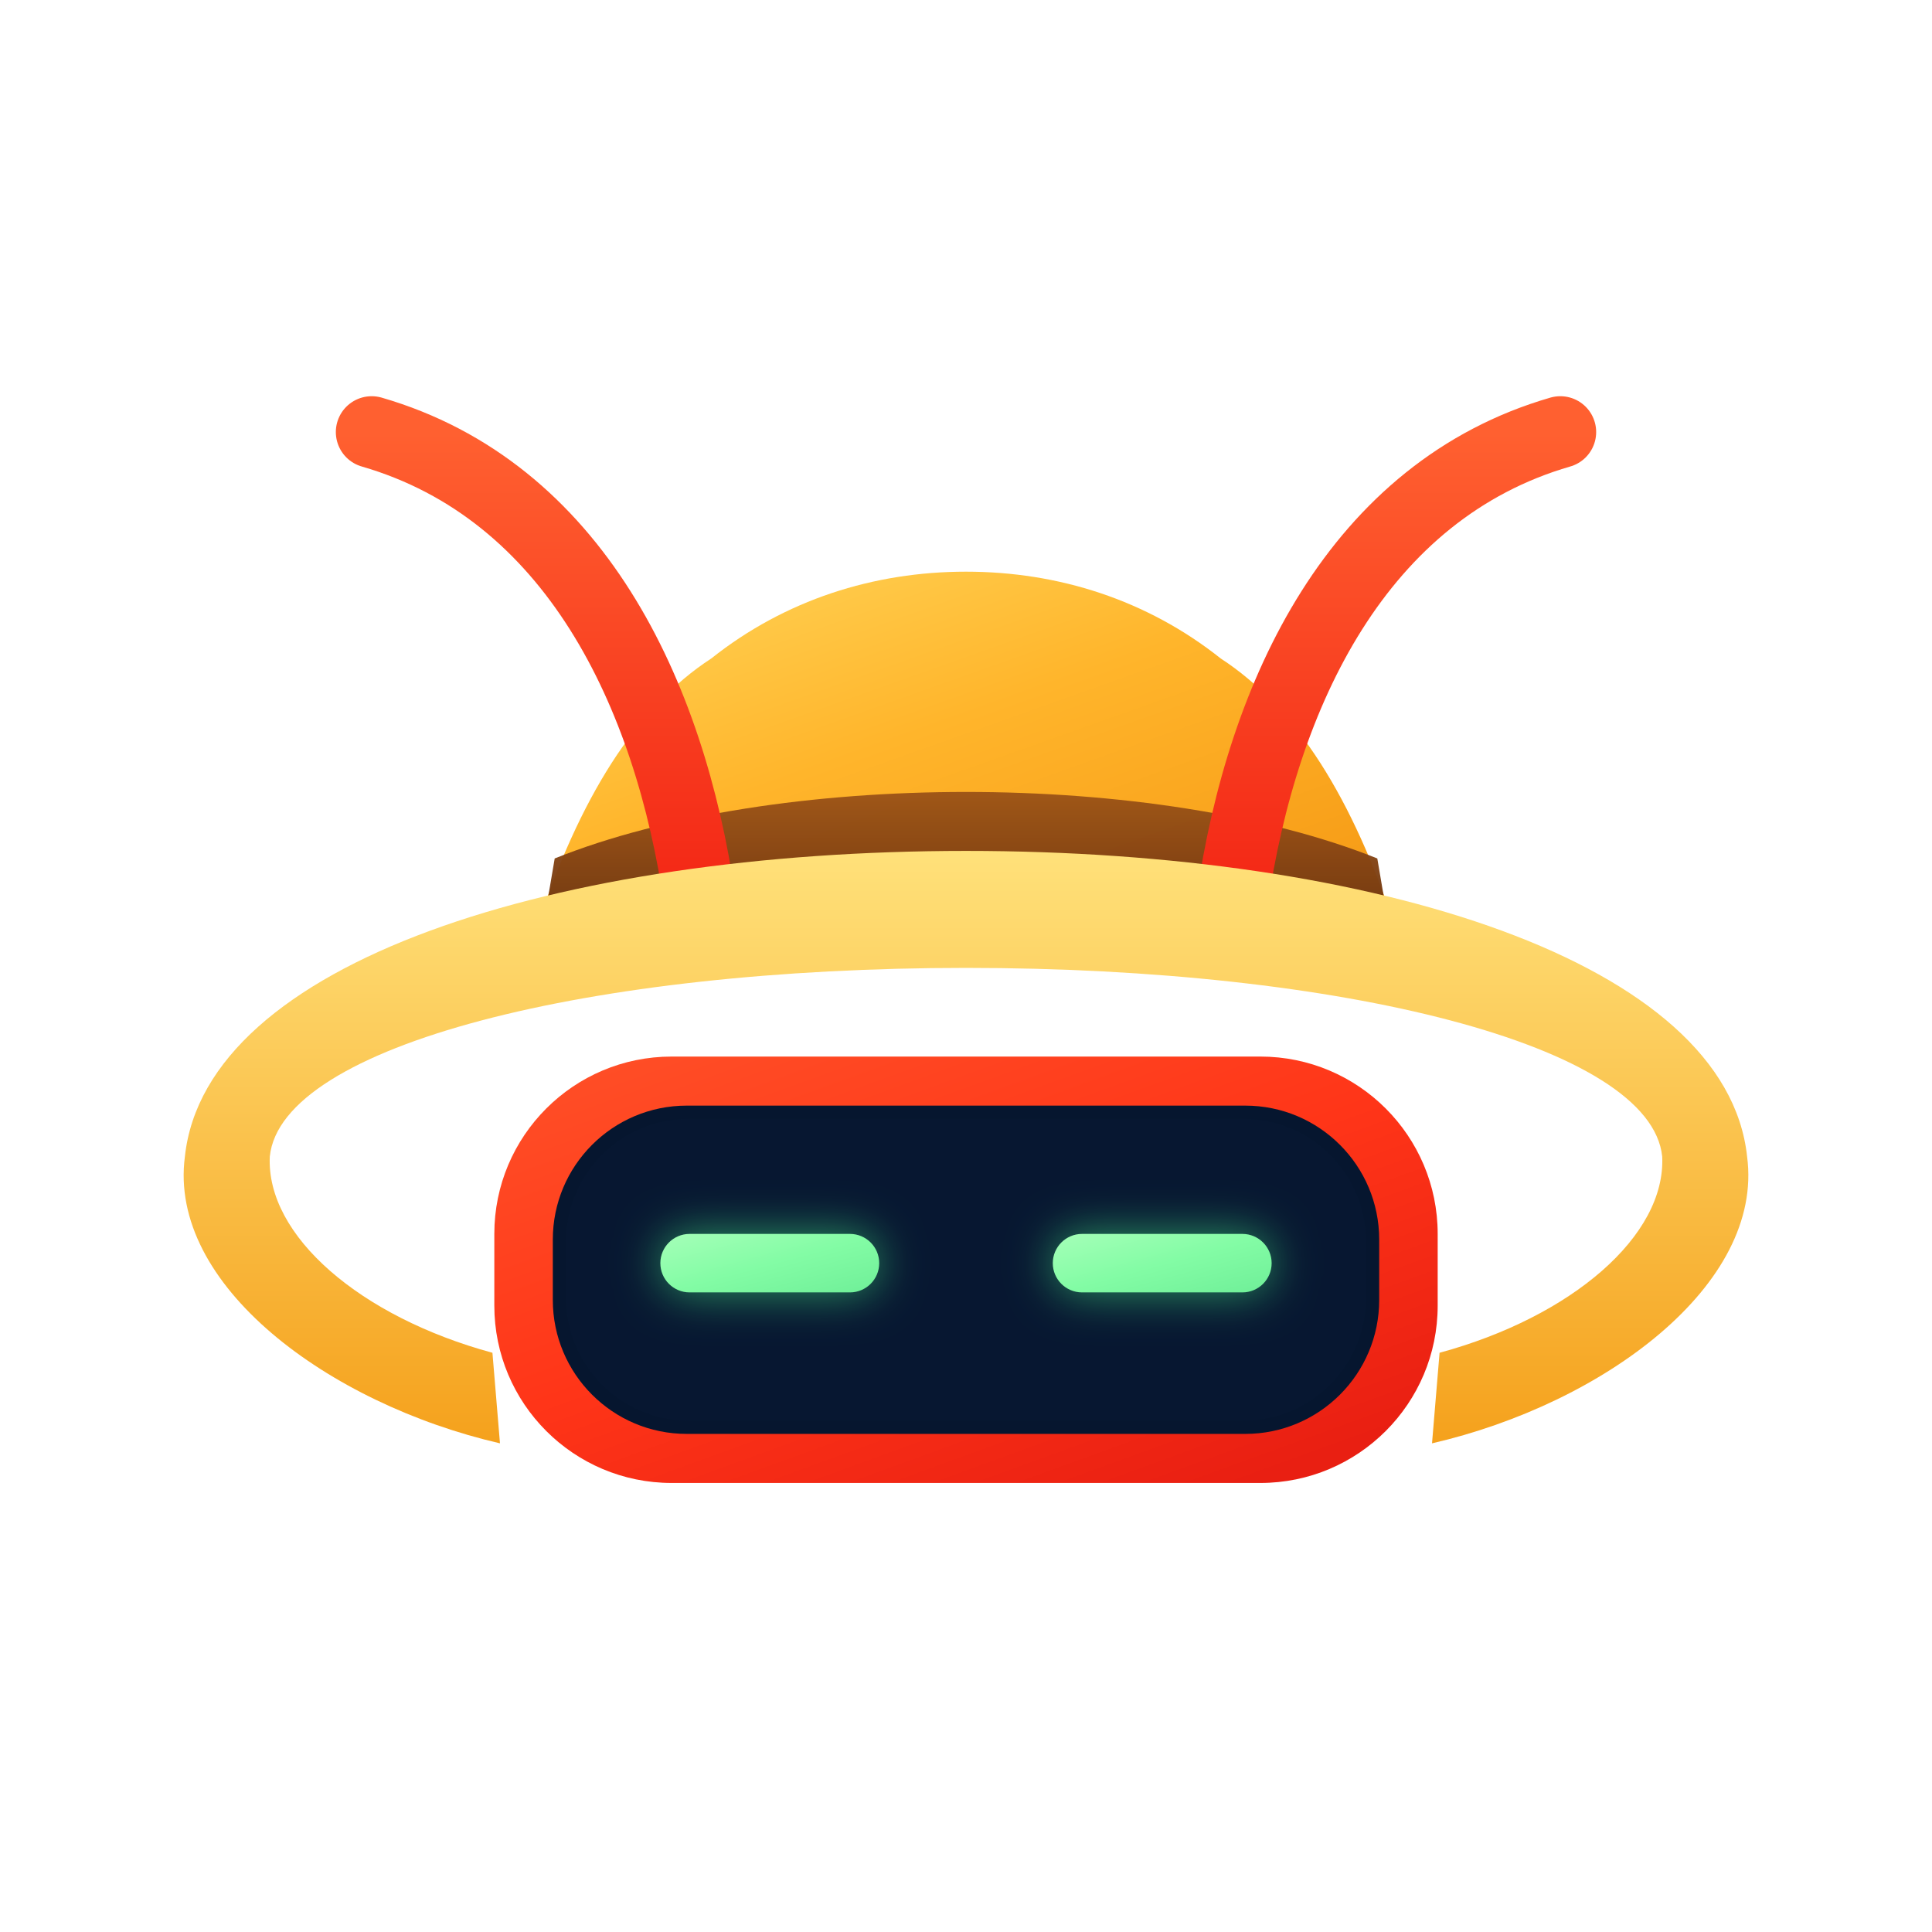
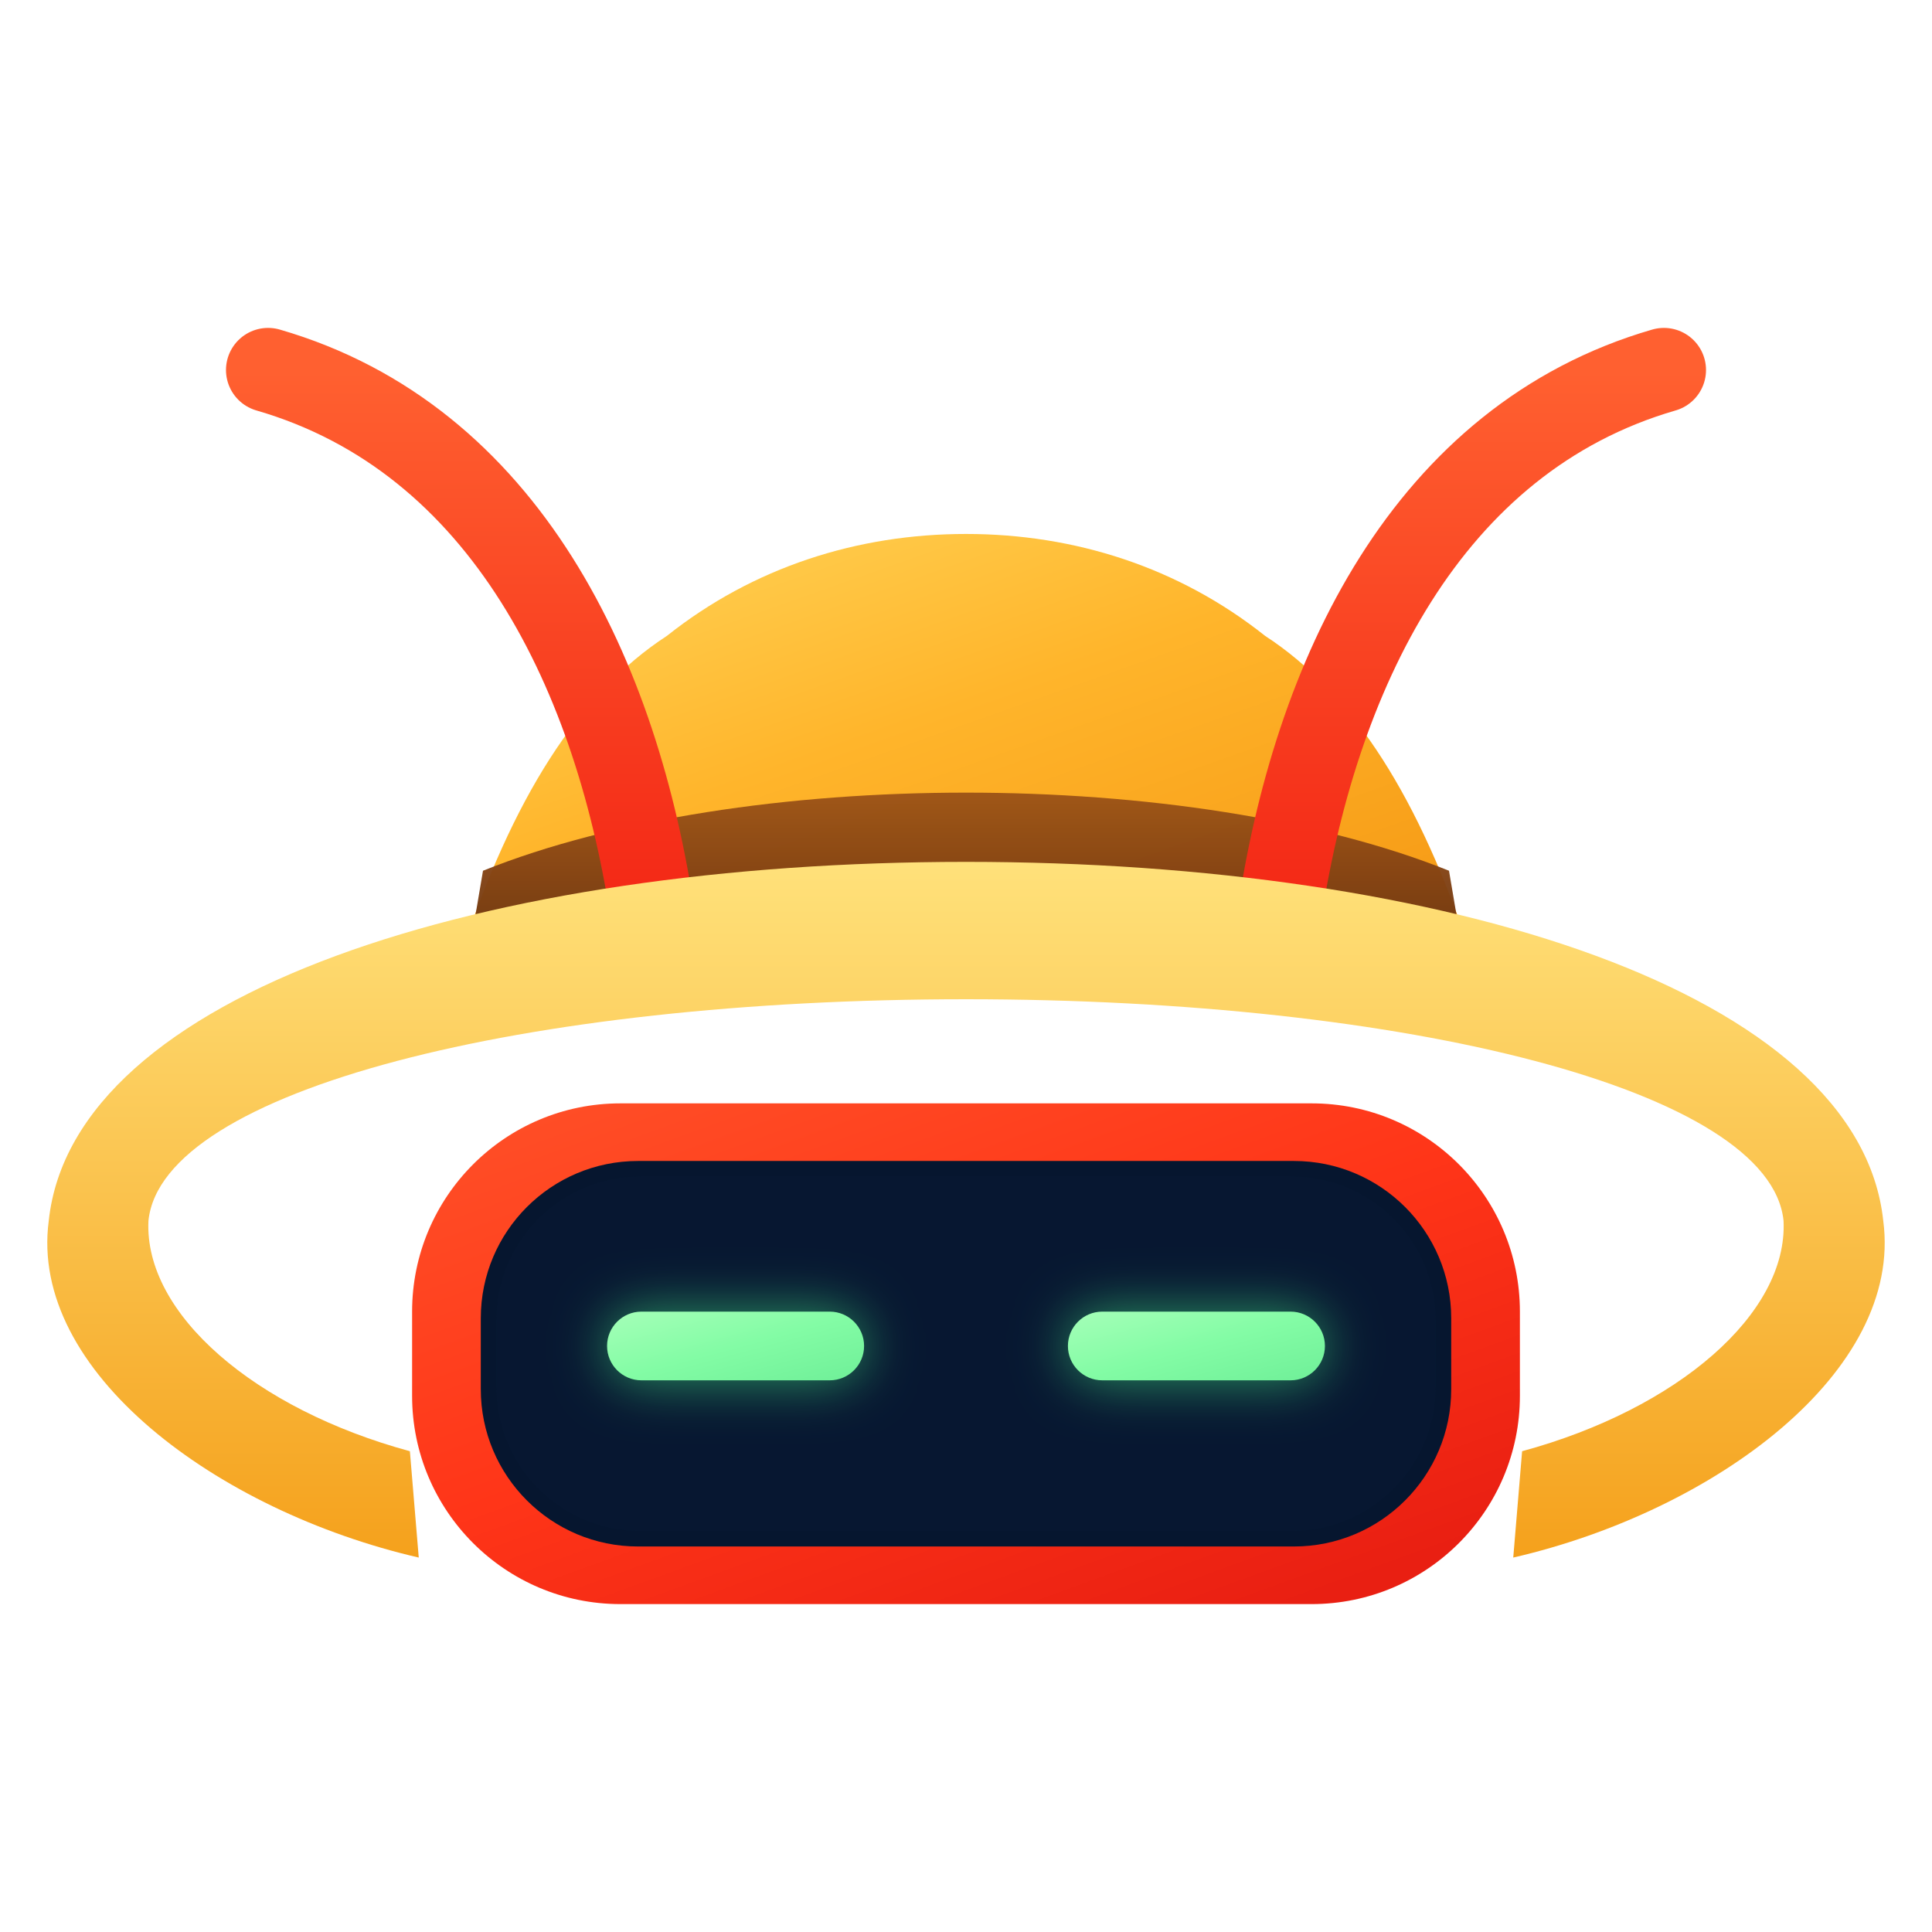
- <svg xmlns="http://www.w3.org/2000/svg" width="1024" height="1024" viewBox="0 0 1024 1024" role="img" aria-labelledby="title desc">
+ <svg xmlns="http://www.w3.org/2000/svg" width="1024" height="1024" viewBox="76 62 872 872" role="img" aria-labelledby="title desc">
  <defs>
    <linearGradient id="hatGold" x1="0" y1="0" x2="0.85" y2="1">
      <stop offset="0" stop-color="#FFD65B" />
      <stop offset="0.48" stop-color="#FFB52B" />
      <stop offset="1" stop-color="#F69A15" />
    </linearGradient>
    <linearGradient id="hatHighlight" x1="0" y1="0" x2="0" y2="1">
      <stop offset="0" stop-color="#FFE17A" />
      <stop offset="1" stop-color="#F5A11C" />
    </linearGradient>
    <linearGradient id="hatBand" x1="0" y1="0" x2="0" y2="1">
      <stop offset="0" stop-color="#9C5317" />
      <stop offset="1" stop-color="#5D2A0E" />
    </linearGradient>
    <linearGradient id="lobsterRed" x1="0" y1="0" x2="0.8" y2="1">
      <stop offset="0" stop-color="#FF5128" />
      <stop offset="0.52" stop-color="#FF3518" />
      <stop offset="1" stop-color="#E91F12" />
    </linearGradient>
    <linearGradient id="lobsterRedHighlight" x1="0" y1="0" x2="0" y2="1">
      <stop offset="0" stop-color="#FF6030" />
      <stop offset="1" stop-color="#F32615" />
    </linearGradient>
    <linearGradient id="eyeGreen" x1="0" y1="0" x2="1" y2="1">
      <stop offset="0" stop-color="#A5FFB8" />
      <stop offset="0.5" stop-color="#83FCA5" />
      <stop offset="1" stop-color="#6FEF98" />
    </linearGradient>
    <filter id="eyeGlow" x="-80%" y="-250%" width="260%" height="600%" color-interpolation-filters="sRGB">
      <feGaussianBlur stdDeviation="12" result="blur" />
      <feColorMatrix in="blur" type="matrix" values="0 0 0 0 0.29  0 0 0 0 1  0 0 0 0 0.55  0 0 0 0.55 0" result="greenBlur" />
      <feMerge>
        <feMergeNode in="greenBlur" />
        <feMergeNode in="SourceGraphic" />
      </feMerge>
    </filter>
  </defs>
  <path d="M284 493 C307 423 337 375 377 349 C416 318 463 303 512 303 C561 303 608 318 647 349 C687 375 717 423 740 493 C615 454 409 454 284 493 Z" fill="url(#hatGold)" />
  <path d="M294 455 C411 408 613 408 730 455 L739 508 C610 465 414 465 285 508 Z" fill="url(#hatBand)" opacity="0.96" />
  <path d="M371 478 C355 367 304 260 197 229" fill="none" stroke="url(#lobsterRedHighlight)" stroke-width="38" stroke-linecap="round" />
  <path d="M653 478 C669 367 720 260 827 229" fill="none" stroke="url(#lobsterRedHighlight)" stroke-width="38" stroke-linecap="round" />
  <path d="M98 613 C109 510 295 451 512 451 C729 451 915 510 926 613 C935 681 850 744 759 765 L763 717 C833 698 883 655 881 613 C875 554 711 513 512 513 C313 513 149 554 143 613 C141 655 191 698 261 717 L265 765 C174 744 89 681 98 613 Z" fill="url(#hatHighlight)" />
  <rect x="262" y="560" width="500" height="226" rx="94" fill="url(#lobsterRed)" />
  <rect x="293" y="586" width="438" height="174" rx="71" fill="#06162F" />
  <rect x="300" y="593" width="424" height="160" rx="65" fill="#071A35" opacity="0.36" />
  <g filter="url(#eyeGlow)">
    <rect x="350" y="654" width="116" height="31" rx="15.5" fill="url(#eyeGreen)" />
    <rect x="558" y="654" width="116" height="31" rx="15.5" fill="url(#eyeGreen)" />
  </g>
</svg>
